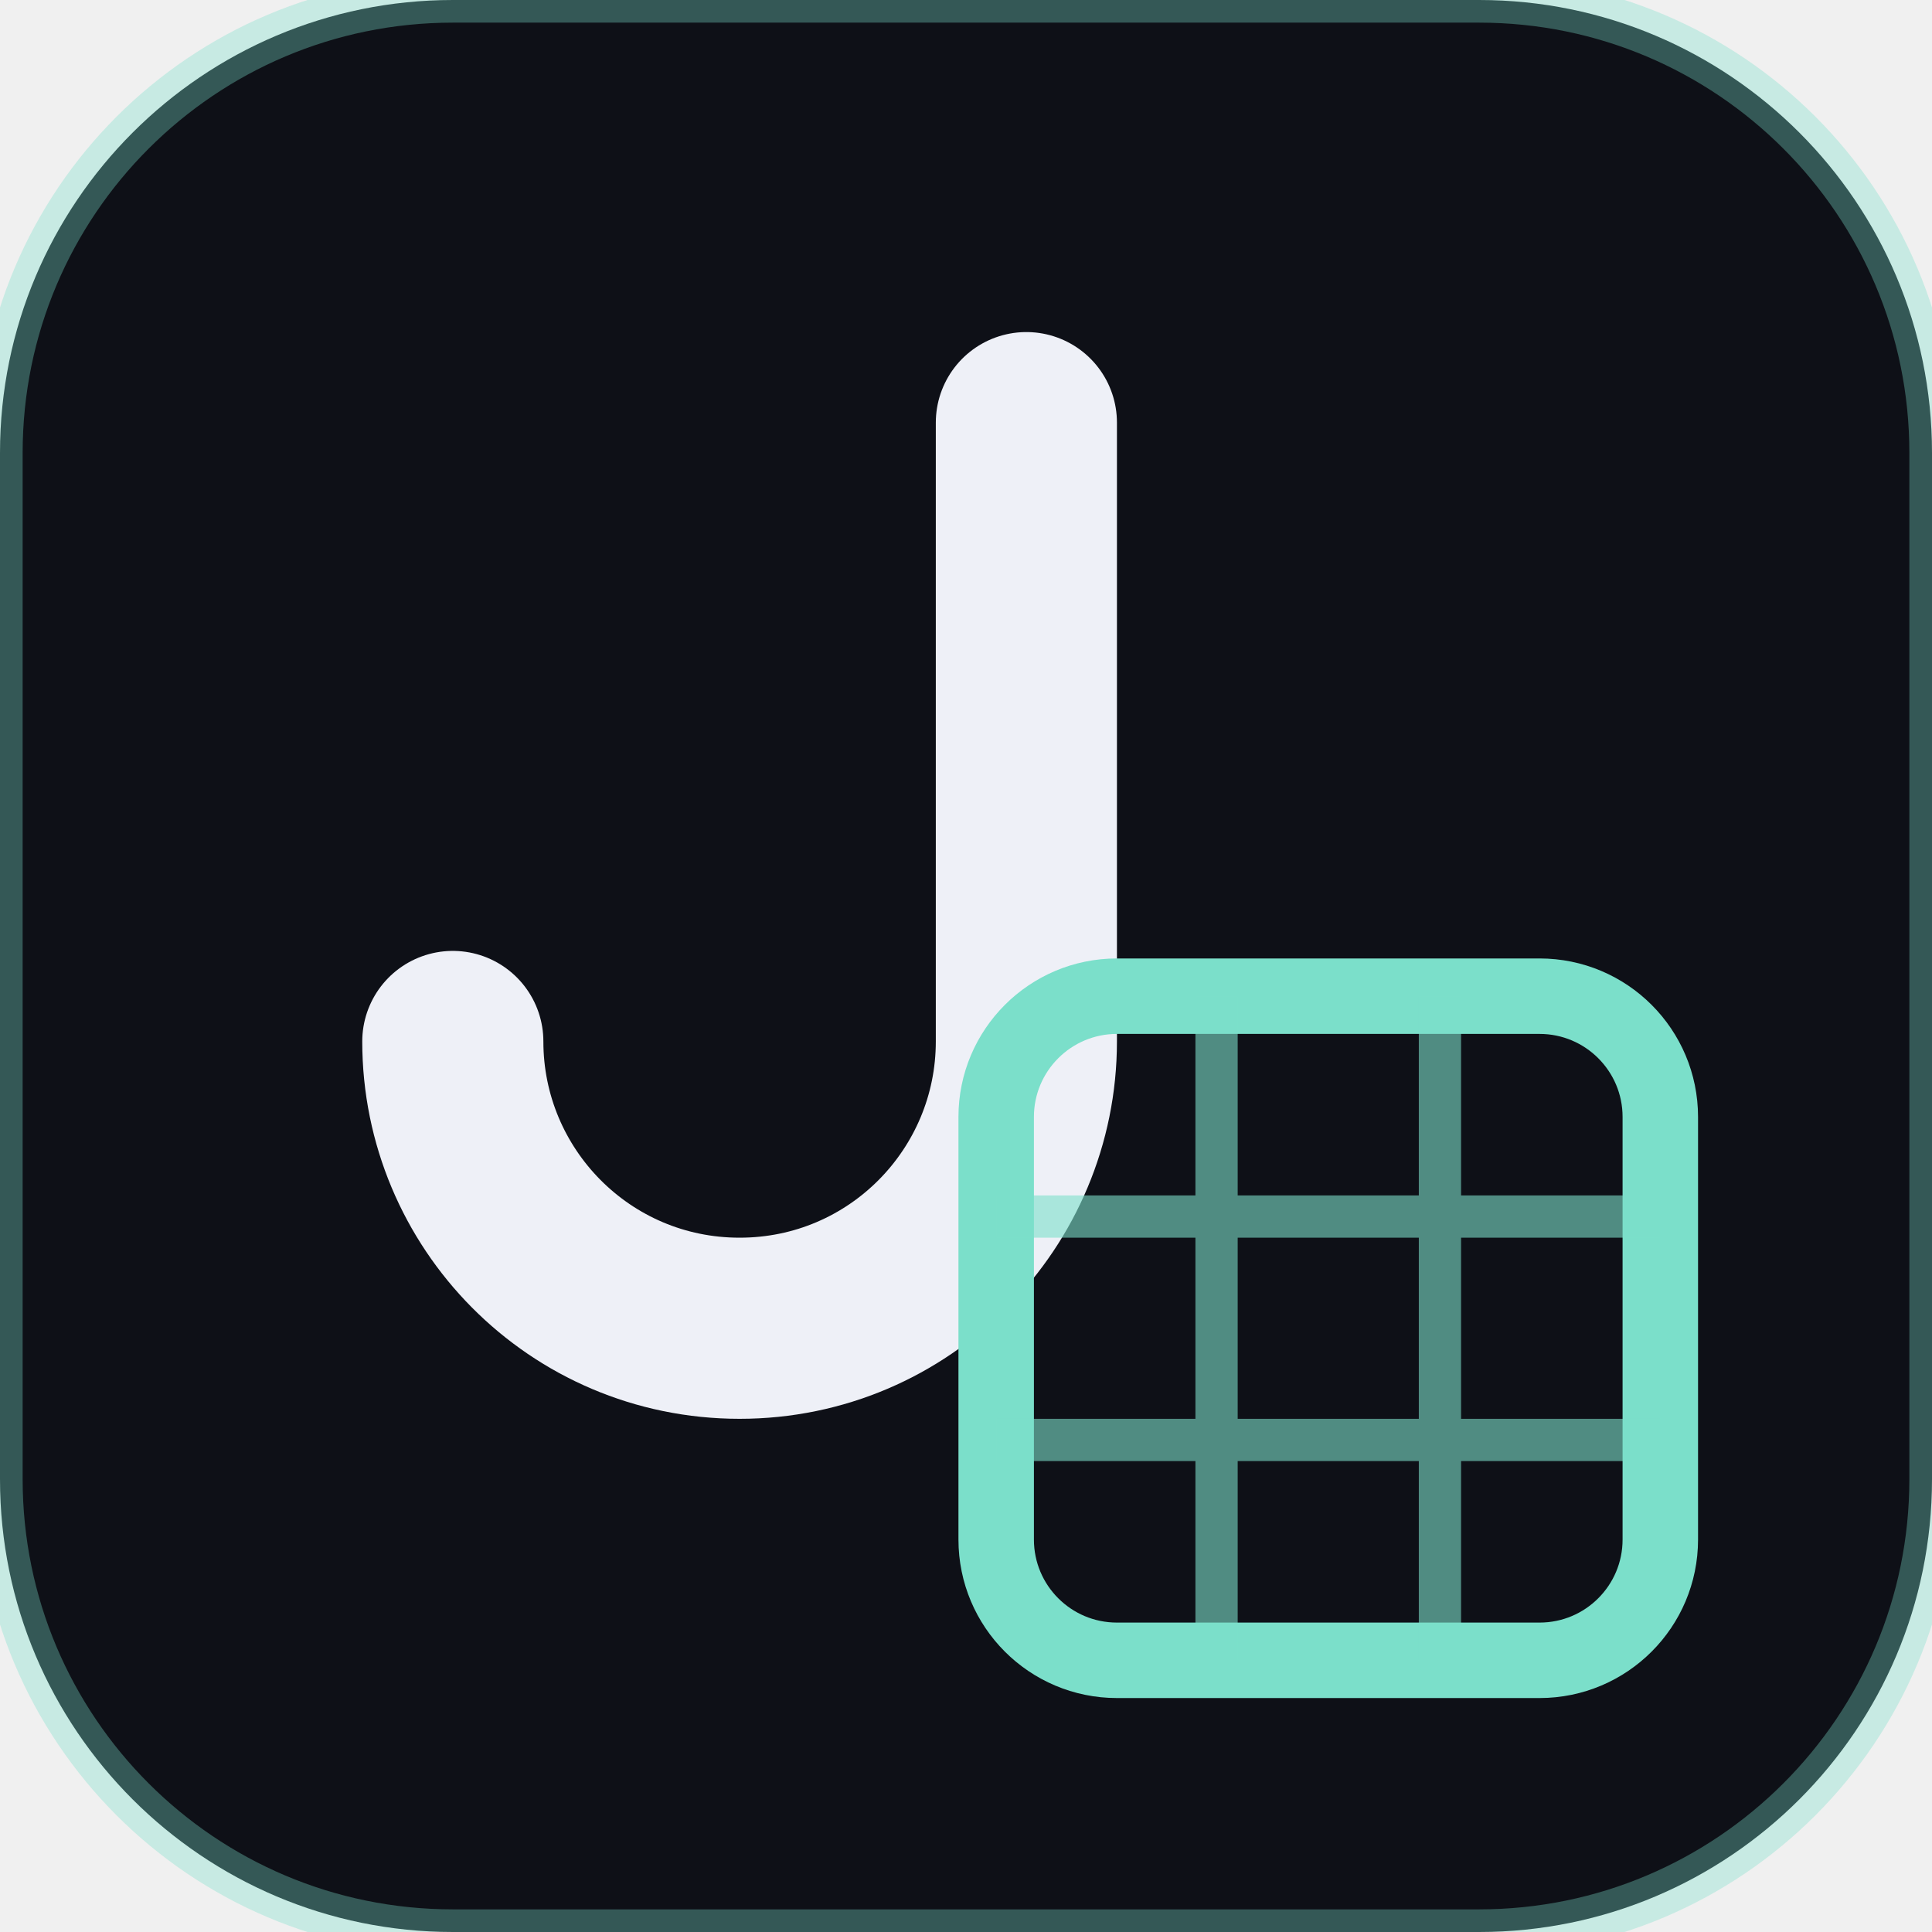
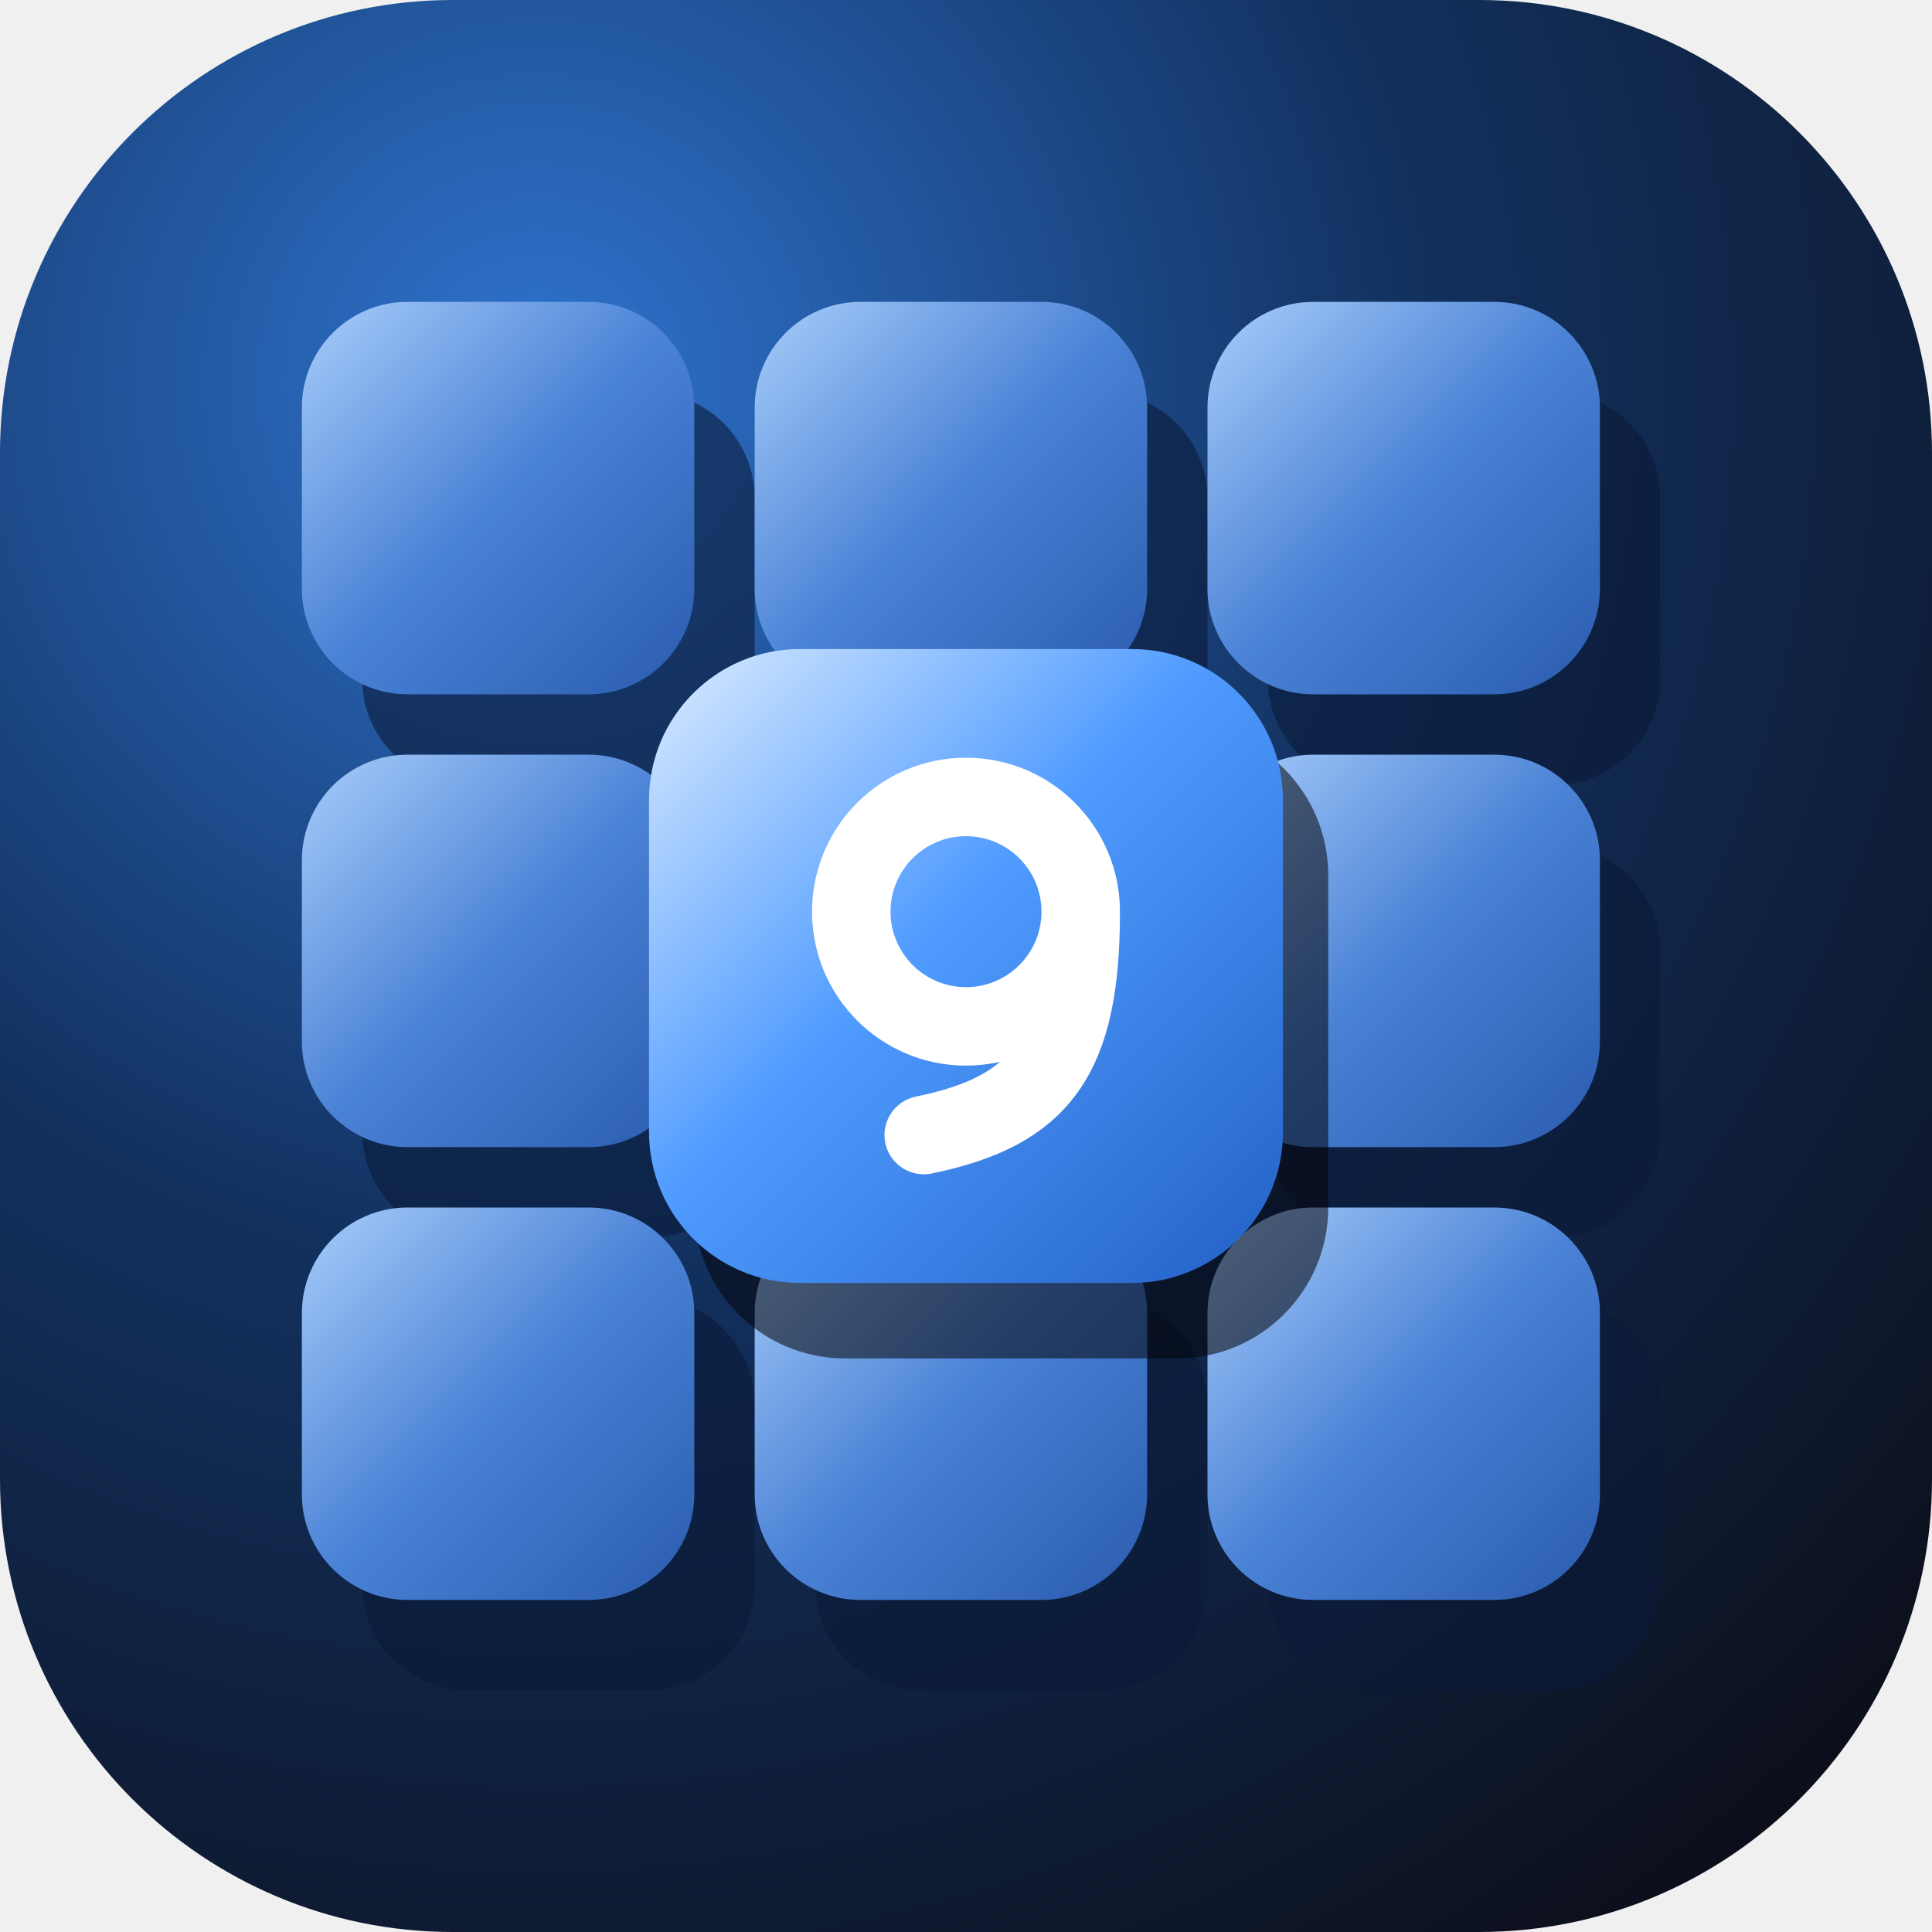
- <svg xmlns="http://www.w3.org/2000/svg" viewBox="0 0 64 64" width="64" height="64" role="img" aria-label="JEV Arcade">
-   <rect width="64" height="64" rx="15" fill="#0e1017" />
-   <rect width="64" height="64" rx="15" fill="none" stroke="#7bdfca" stroke-width="1.5" opacity=".35" />
-   <path d="M34 14v20.5c0 5.2-4.2 9.5-9.5 9.5S15 39.7 15 34.5" fill="none" stroke="#eef0f7" stroke-width="6" stroke-linecap="round" />
-   <rect x="33" y="33" width="22" height="22" rx="4" fill="none" stroke="#7bdfca" stroke-width="2.5" />
-   <path d="M40.3 33v22M47.7 33v22M33 40.3h22M33 47.7h22" stroke="#7bdfca" stroke-width="1.4" opacity=".6" />
+ <svg xmlns="http://www.w3.org/2000/svg" viewBox="0 0 64 64" width="64" height="64" role="img" aria-label="Sudoku Duel">
+   <defs>
+     <radialGradient id="ground" cx="0.28" cy="0.2" r="1">
+       <stop offset="0" stop-color="#2f74d0" />
+       <stop offset="0.45" stop-color="#12315f" />
+       <stop offset="1" stop-color="#0c0d17" />
+     </radialGradient>
+     <linearGradient id="t" x1="0" y1="0" x2="1" y2="1">
+       <stop offset="0" stop-color="#a8cdfa" />
+       <stop offset="0.5" stop-color="#4a82d6" />
+       <stop offset="1" stop-color="#2a5cae" />
+     </linearGradient>
+     <linearGradient id="c" x1="0" y1="0" x2="1" y2="1">
+       <stop offset="0" stop-color="#dcecff" />
+       <stop offset="0.45" stop-color="#4f9bff" />
+       <stop offset="1" stop-color="#2260c4" />
+     </linearGradient>
+   </defs>
+   <rect width="64" height="64" rx="15" fill="url(#ground)" />
+   <g fill="#0a1a38" fill-opacity="0.6">
+     <rect x="12" y="13" width="13" height="13" rx="3.5" />
+     <rect x="27" y="13" width="13" height="13" rx="3.5" />
+     <rect x="42" y="13" width="13" height="13" rx="3.5" />
+     <rect x="12" y="28" width="13" height="13" rx="3.5" />
+     <rect x="42" y="28" width="13" height="13" rx="3.5" />
+     <rect x="12" y="43" width="13" height="13" rx="3.5" />
+     <rect x="27" y="43" width="13" height="13" rx="3.5" />
+     <rect x="42" y="43" width="13" height="13" rx="3.5" />
+   </g>
+   <g fill="url(#t)">
+     <rect x="10" y="10" width="13" height="13" rx="3.5" />
+     <rect x="25" y="10" width="13" height="13" rx="3.5" />
+     <rect x="40" y="10" width="13" height="13" rx="3.5" />
+     <rect x="10" y="25" width="13" height="13" rx="3.5" />
+     <rect x="40" y="25" width="13" height="13" rx="3.5" />
+     <rect x="10" y="40" width="13" height="13" rx="3.5" />
+     <rect x="25" y="40" width="13" height="13" rx="3.5" />
+     <rect x="40" y="40" width="13" height="13" rx="3.5" />
+   </g>
+   <rect x="21.5" y="21.5" width="21" height="21" rx="5" fill="#04050a" fill-opacity="0.55" transform="translate(1.5 2.5)" />
+   <rect x="21.5" y="21.5" width="21" height="21" rx="5" fill="url(#c)" />
+   <path d="M35.8 30.2a3.8 3.8 0 1 0-7.6 0a3.8 3.8 0 1 0 7.6 0M35.8 30.2C35.8 35 34.5 36.8 30.6 37.6" fill="none" stroke="#ffffff" stroke-width="2.6" stroke-linecap="round" stroke-linejoin="round" />
</svg>
